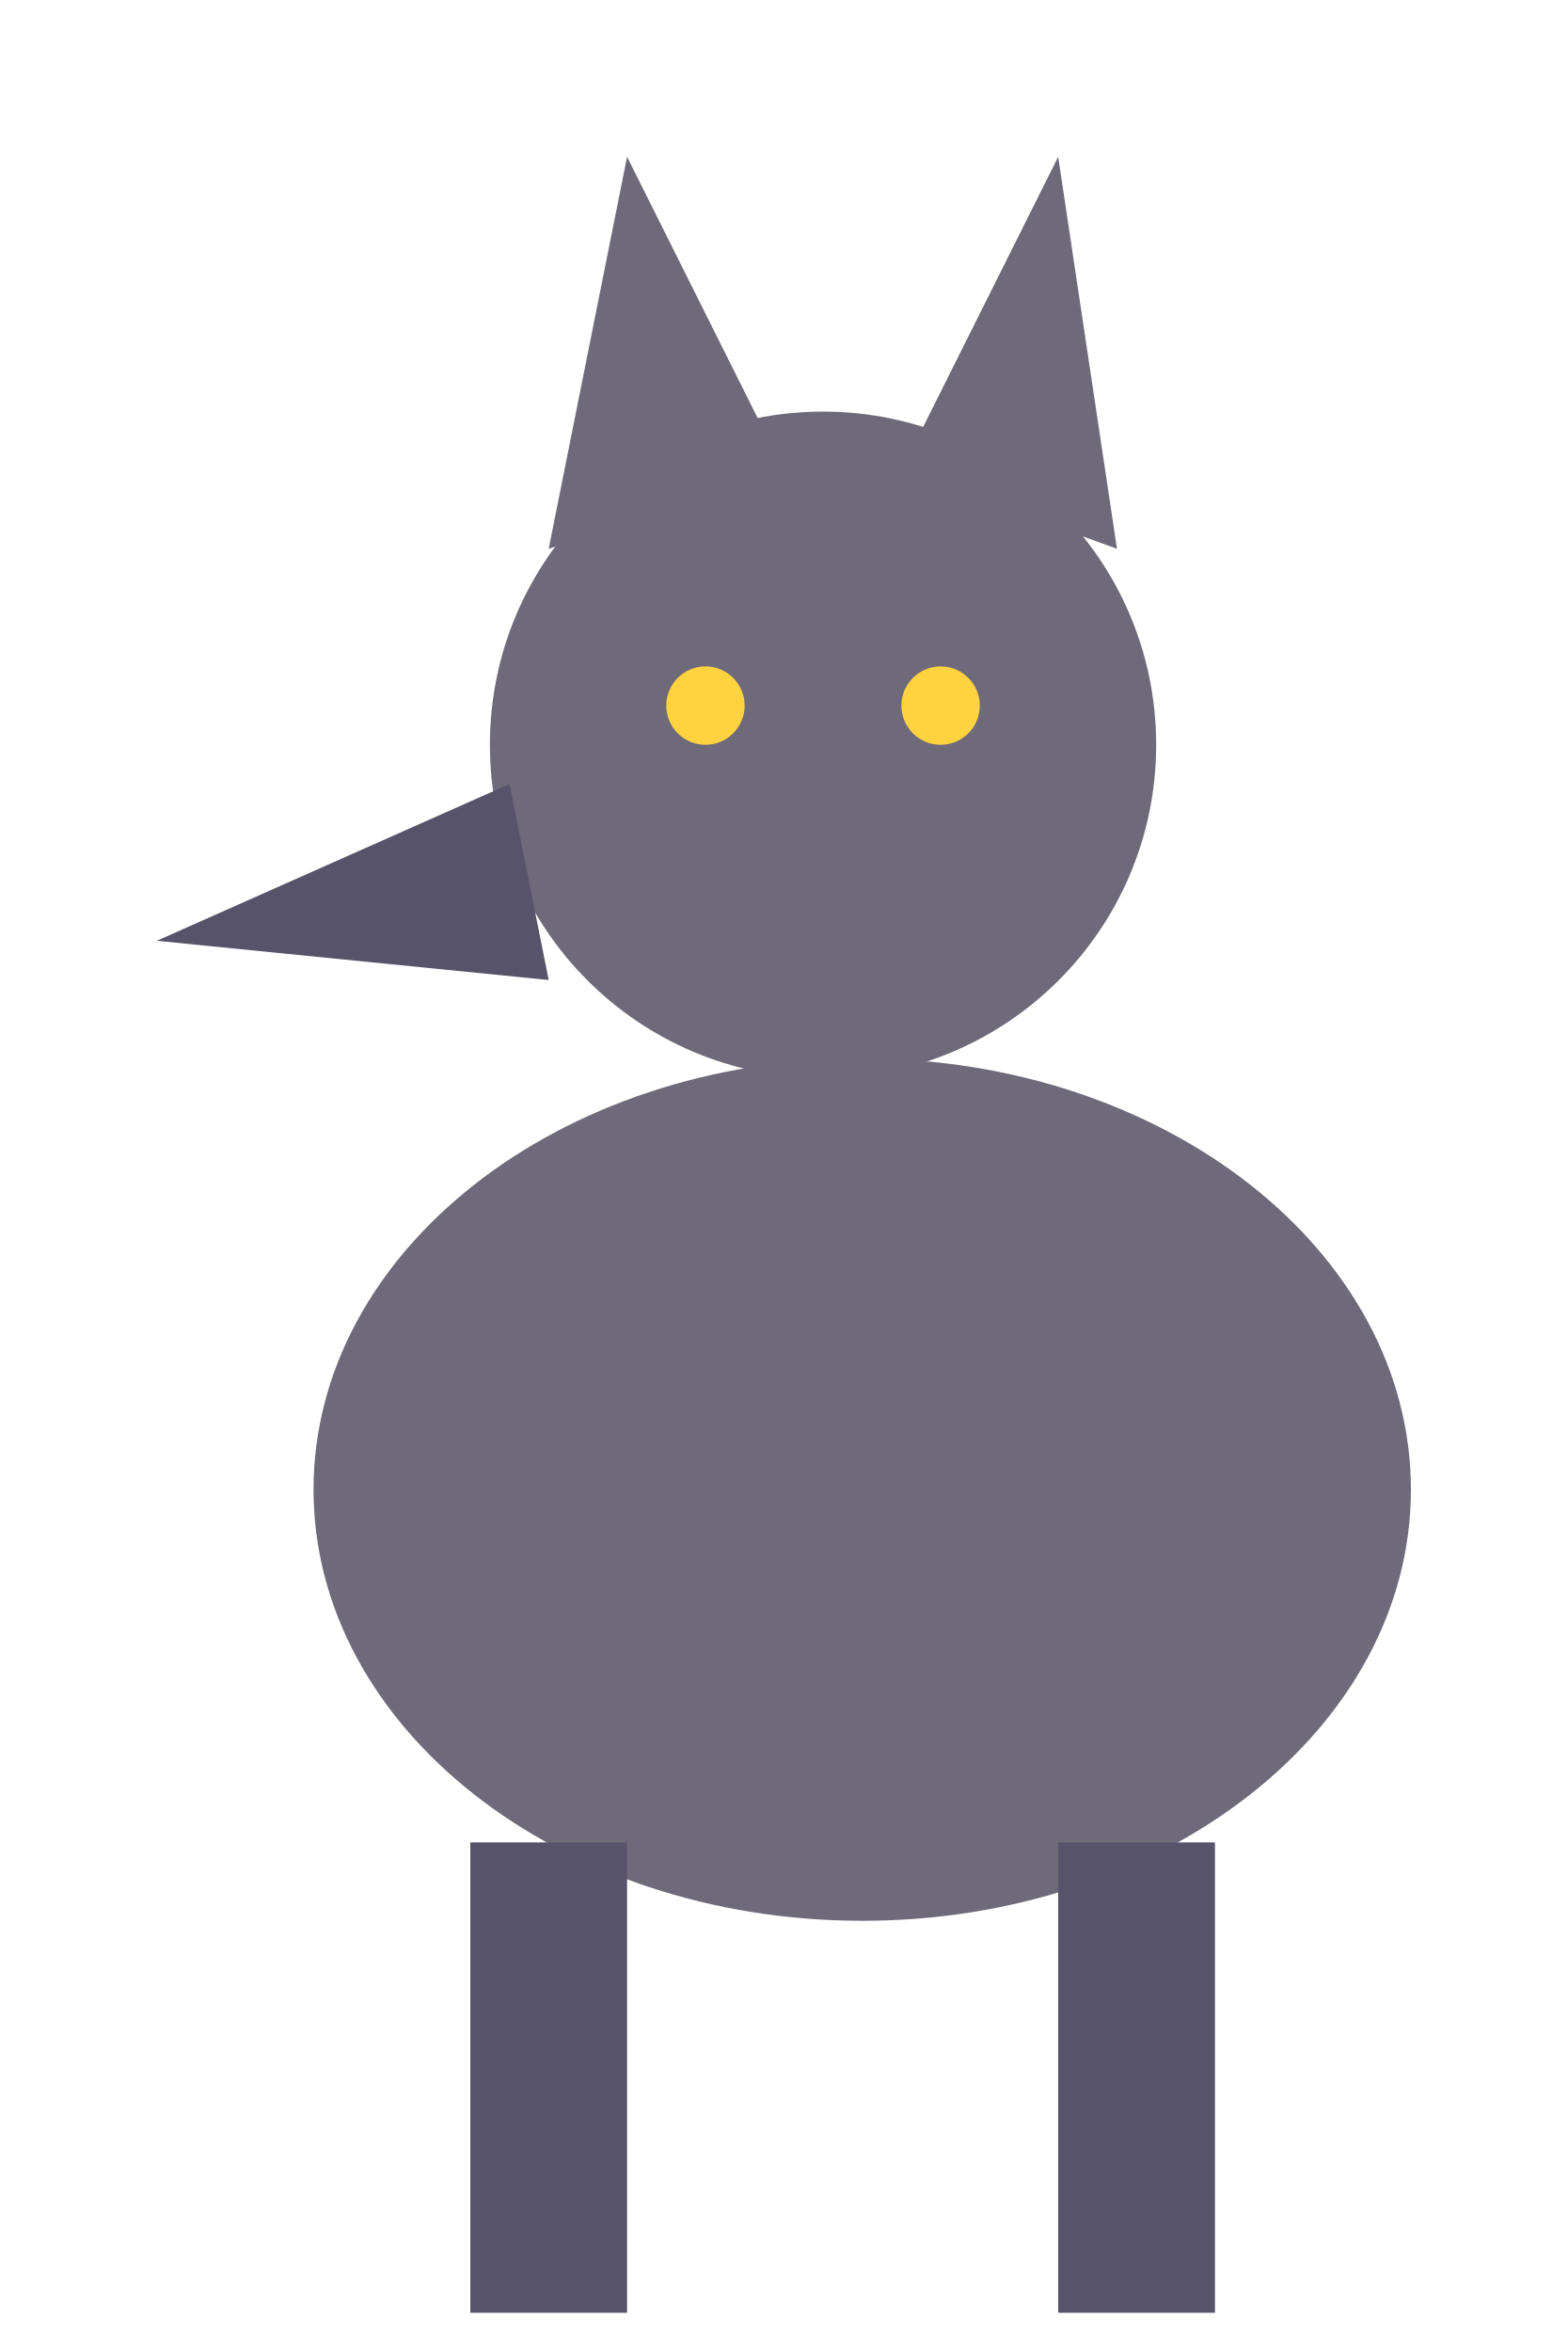
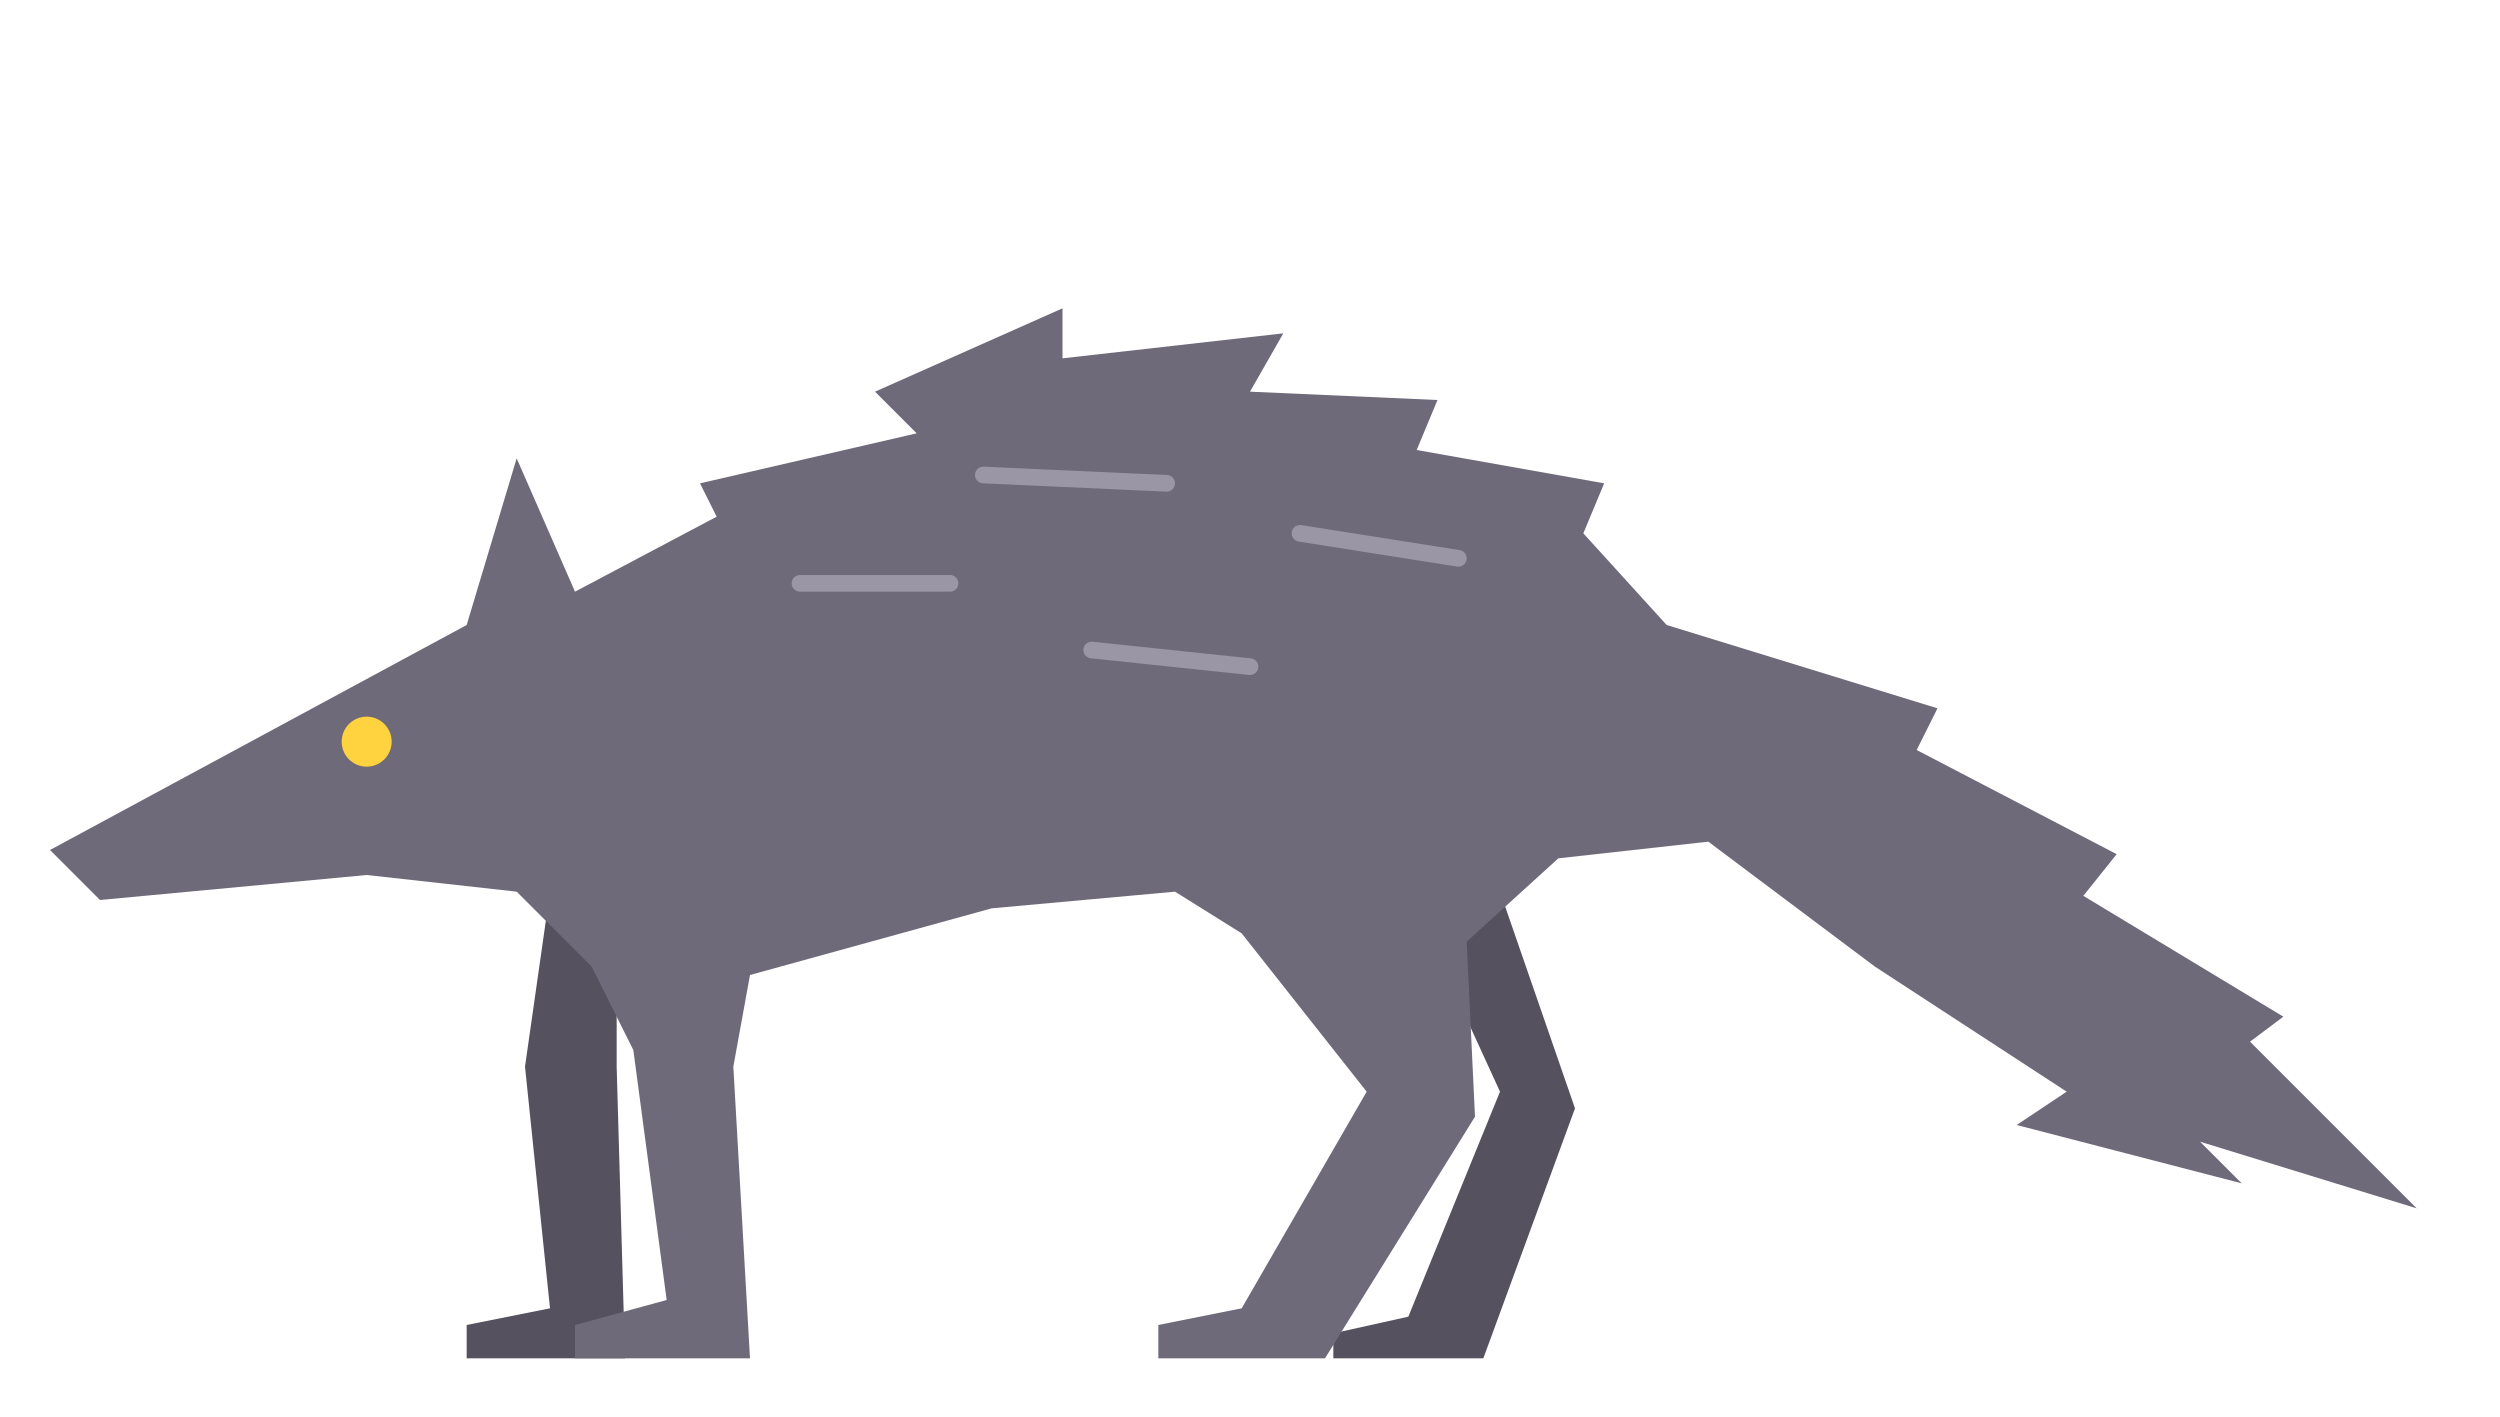
- <svg xmlns="http://www.w3.org/2000/svg" viewBox="0 0 400 600">
-   <ellipse cx="220" cy="380" rx="140" ry="110" fill="#6E6A7A" />
-   <circle cx="210" cy="190" r="85" fill="#6E6A7A" />
-   <polygon fill="#6E6A7A" points="140,140 160,40 200,120" />
-   <polygon fill="#6E6A7A" points="230,120 270,40 285,140" />
-   <polygon fill="#57536A" points="130,200 40,240 140,250" />
-   <circle cx="180" cy="180" r="10" fill="#FFD23F" />
-   <circle cx="240" cy="180" r="10" fill="#FFD23F" />
-   <rect x="120" y="470" width="40" height="120" fill="#57536A" />
-   <rect x="270" y="470" width="40" height="120" fill="#57536A" />
+ <svg xmlns="http://www.w3.org/2000/svg" viewBox="0 0 600 340">
+   <g transform="translate(600 0) scale(-1 1)">
+     <path fill="#55515F" d="M468,214 L474,256 L468,314 L488,318 L488,326       L450,326 L452,256 L452,226 Z" />
+     <path fill="#55515F" d="M262,214 L240,262 L262,316 L280,320 L280,326       L244,326 L222,266 L240,214 Z" />
+     <path fill="#6E6A7A" d="       M20,290 L60,250 L52,244 L100,215 L92,205 L140,180 L135,170       L200,150 L220,128 L215,116 L260,108 L255,96 L300,94 L292,80       L345,86 L345,74 L390,94 L380,104 L432,116 L428,124 L462,142       L476,110 L488,150 L588,204 L576,216 L512,210 L476,214       L458,232 L448,252       L440,312 L462,318 L462,326 L420,326 L424,256 L420,234       L362,218 L318,214 L302,224 L272,262 L302,314 L322,318       L322,326 L282,326 L246,268 L248,226 L226,206 L190,202       L150,232 L104,262 L116,270 L62,284 L72,274 Z" />
+     <g stroke="#9A96A6" stroke-width="4" stroke-linecap="round">
+       <line x1="250" y1="134" x2="288" y2="128" />
+       <line x1="320" y1="116" x2="364" y2="114" />
+       <line x1="300" y1="160" x2="338" y2="156" />
+       <line x1="372" y1="140" x2="408" y2="140" />
+     </g>
+     <circle cx="512" cy="178" r="6" fill="#FFD23F" />
+   </g>
</svg>
